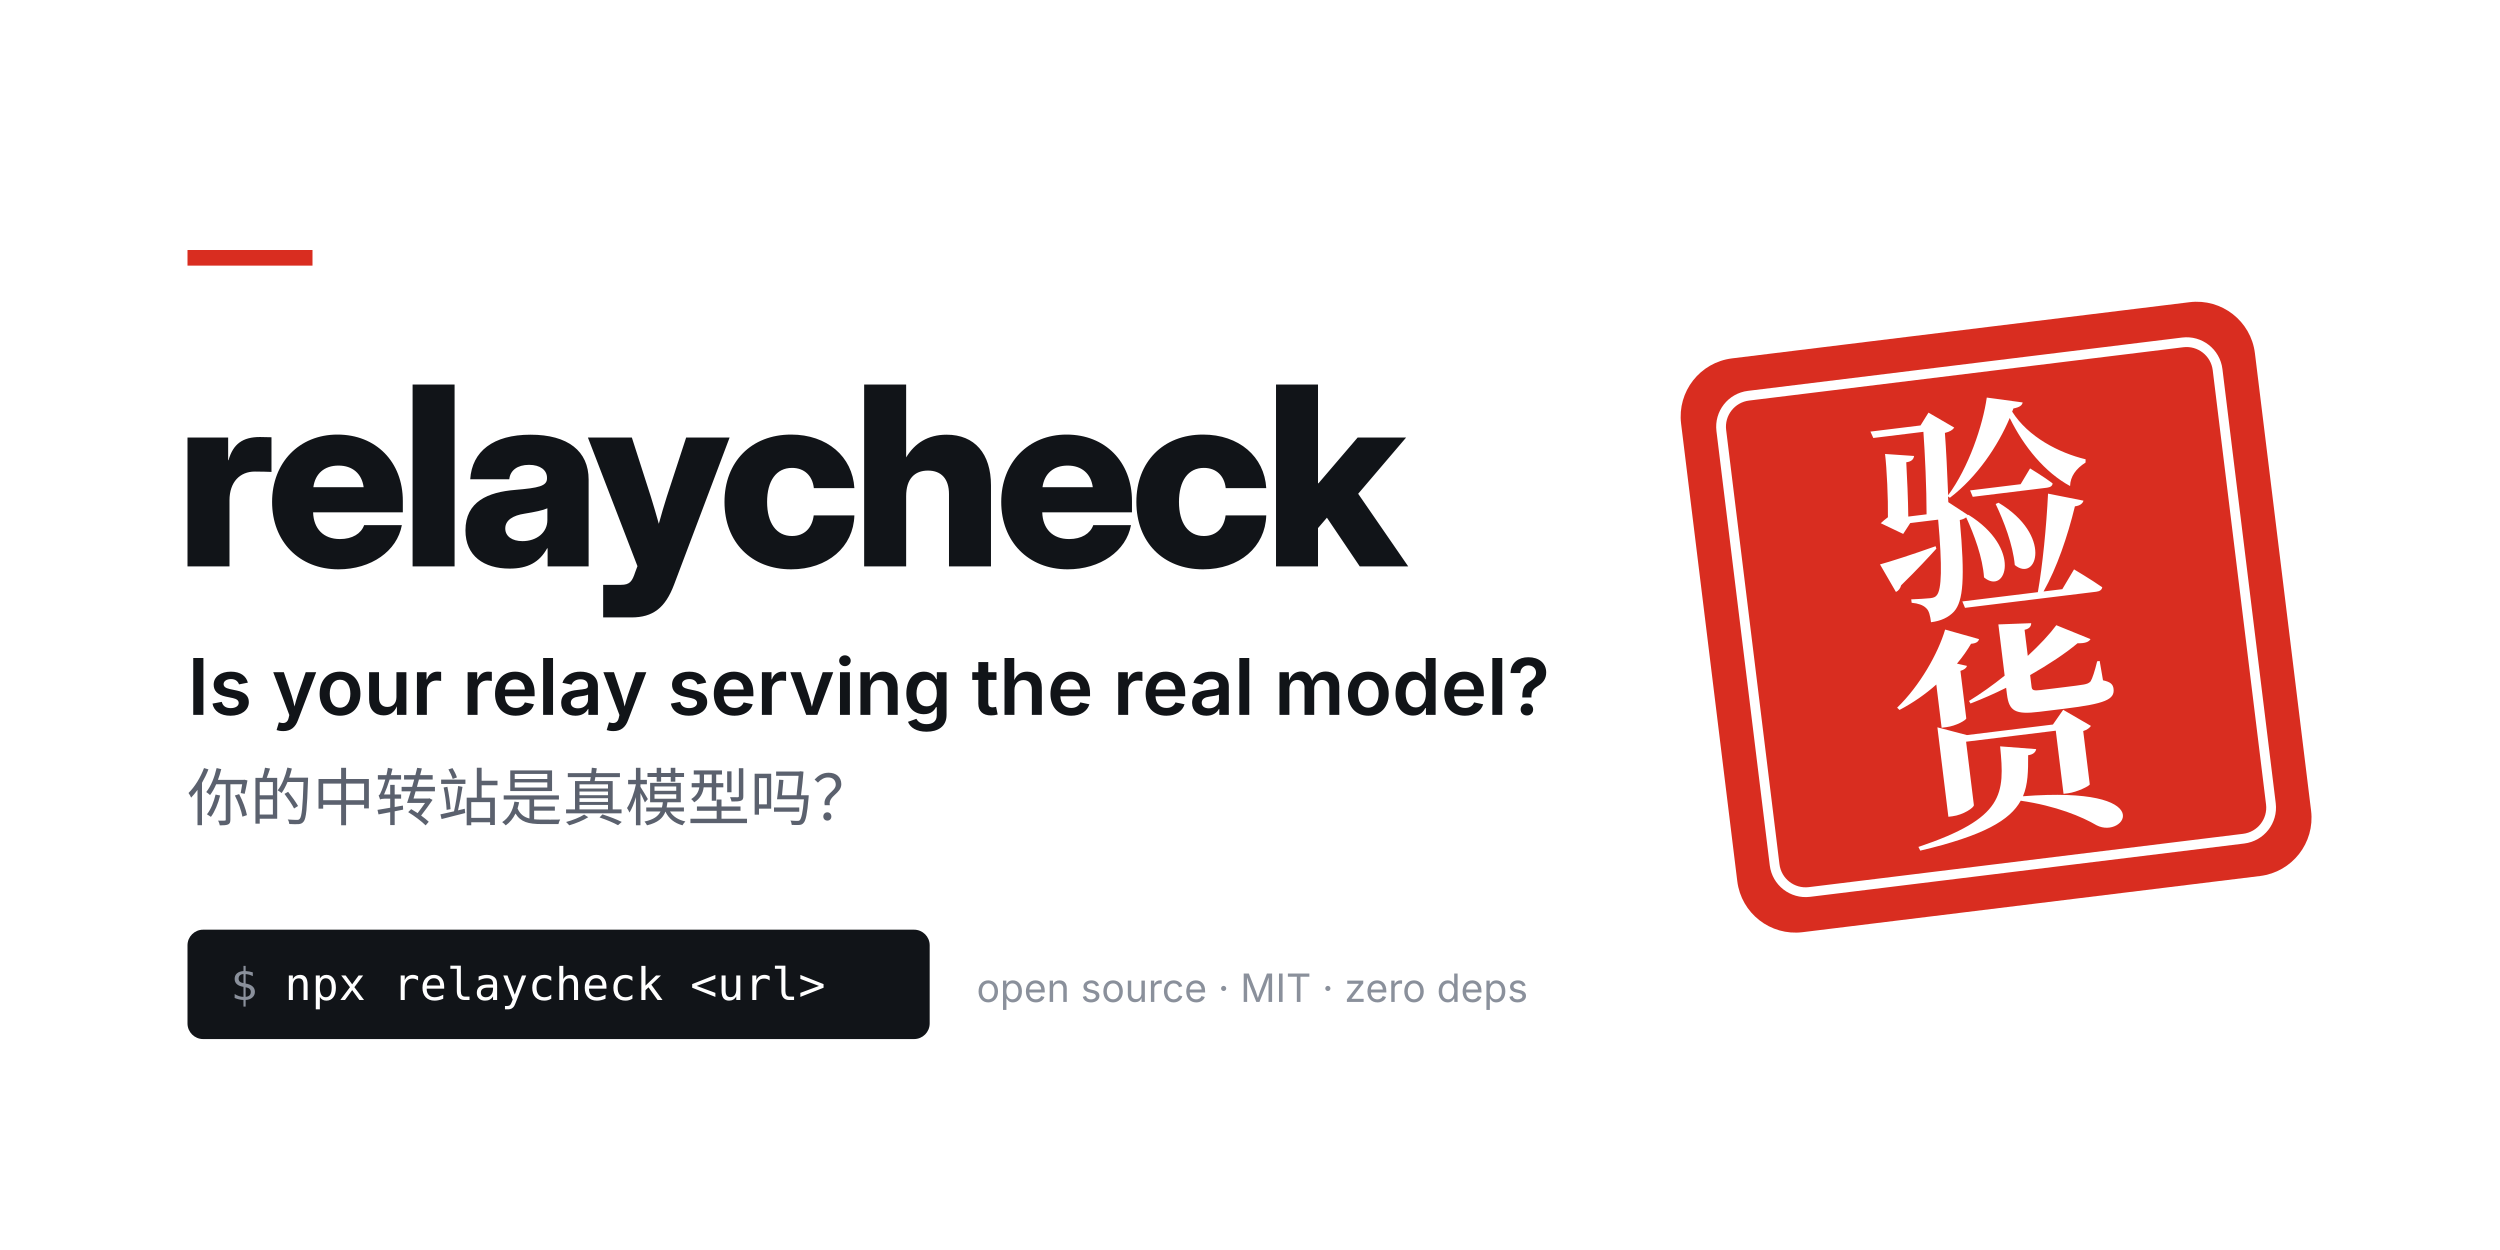
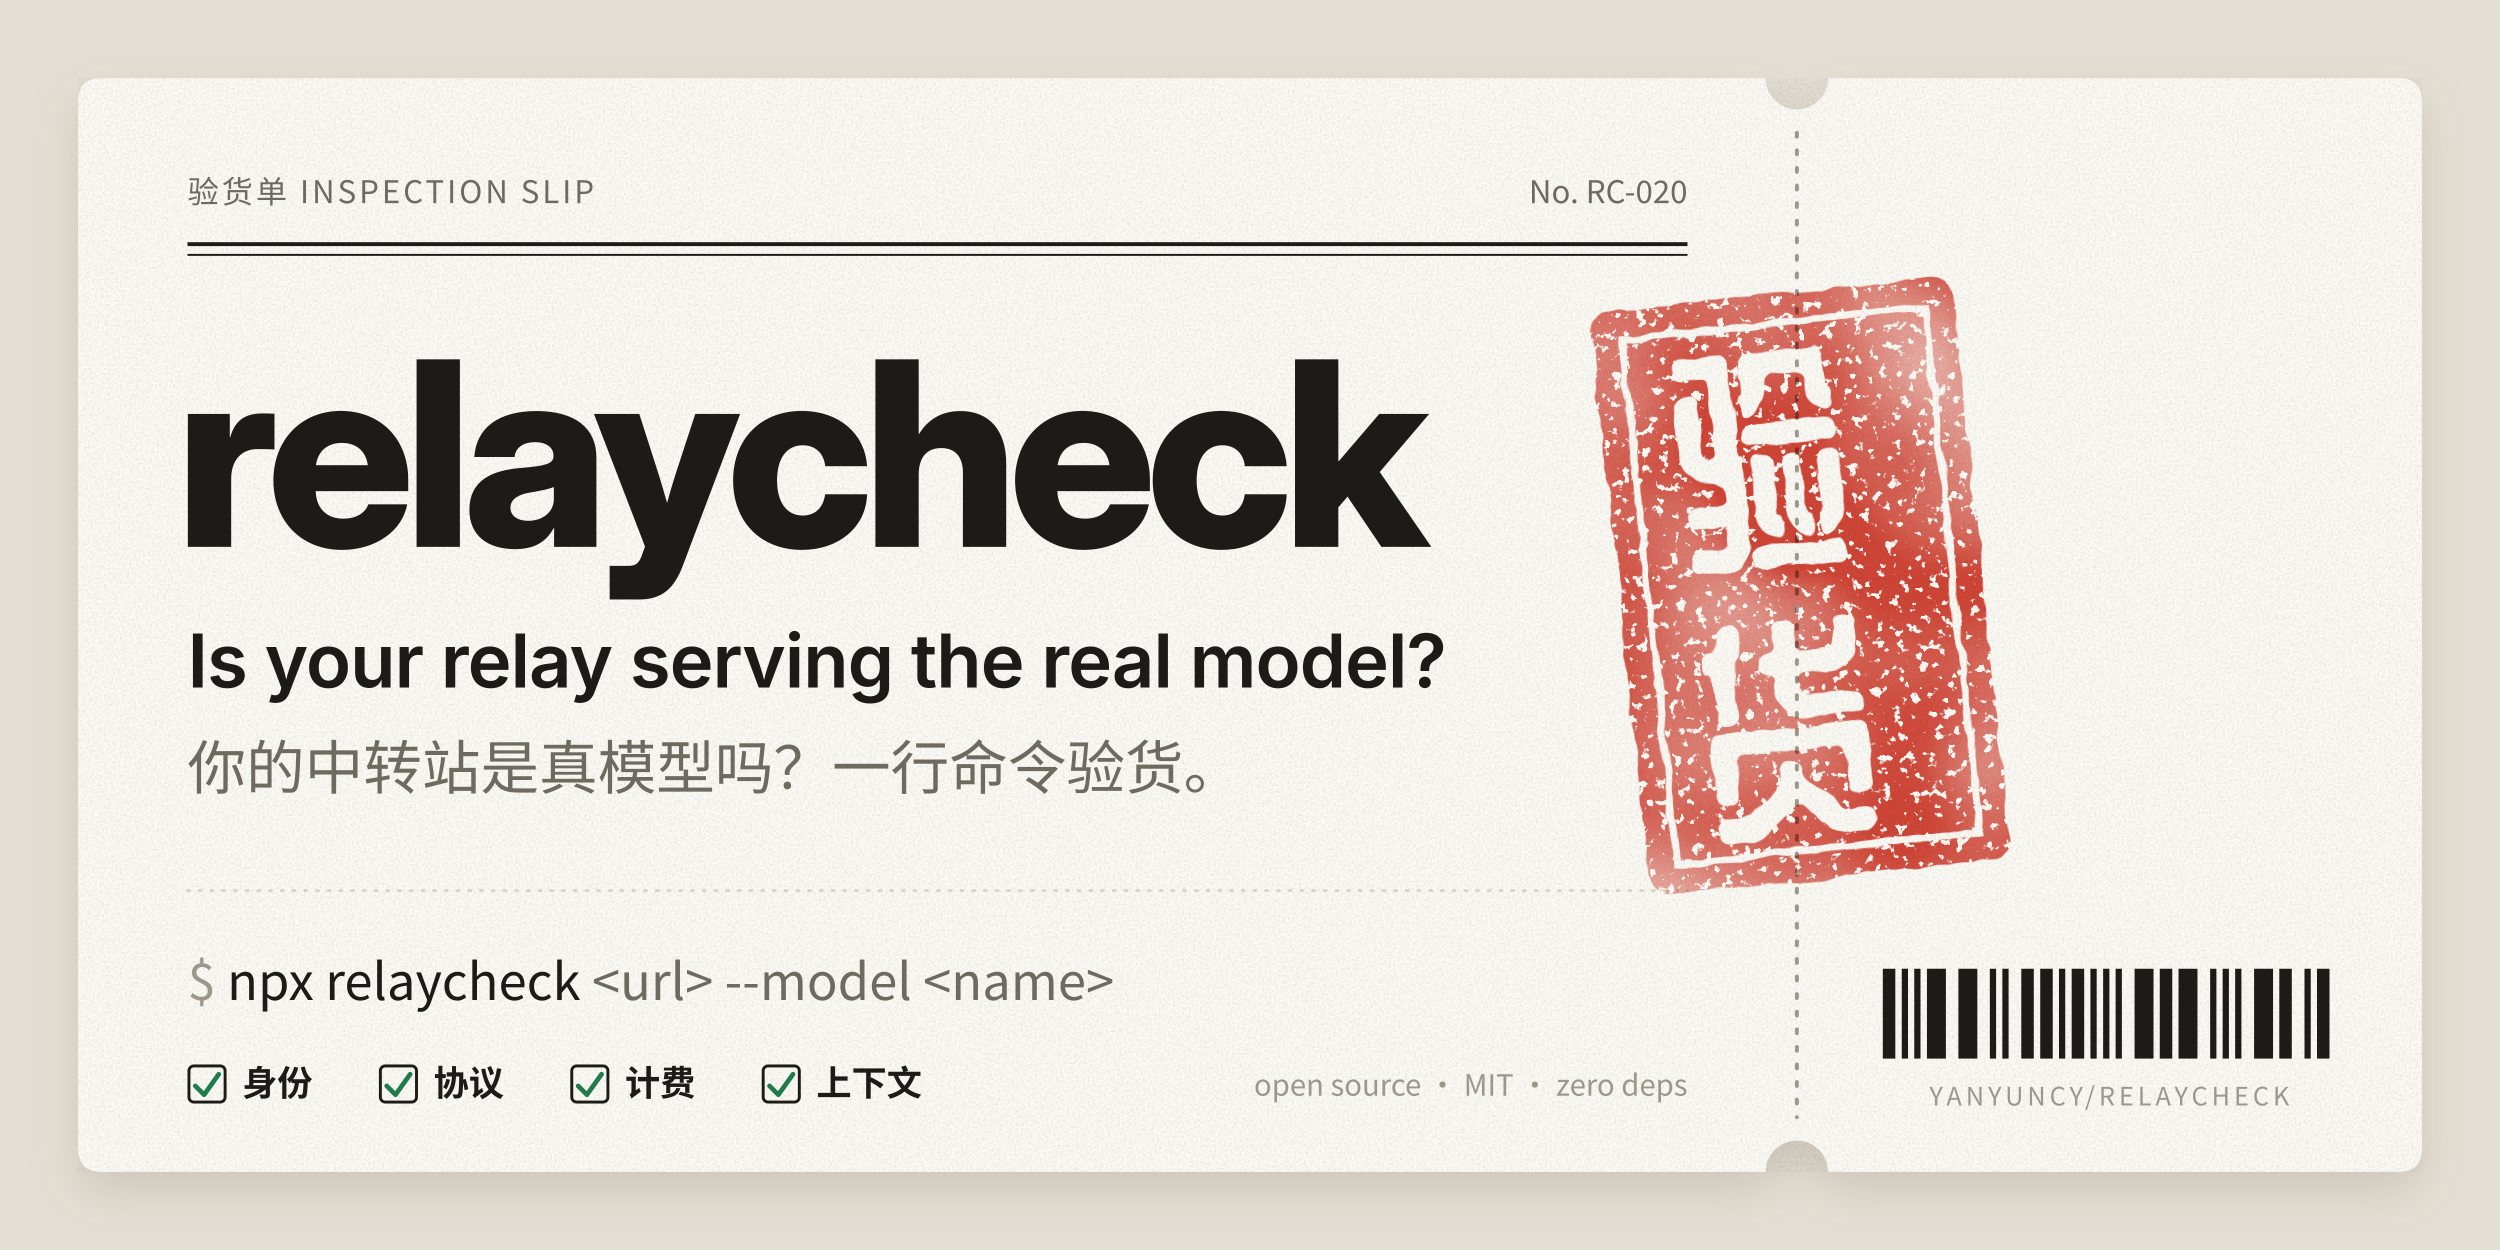
- <svg xmlns="http://www.w3.org/2000/svg" width="1280" height="640" viewBox="0 0 1280 640" font-family="Inter, system-ui, -apple-system, 'Segoe UI', 'PingFang SC', 'Hiragino Sans GB', 'Microsoft YaHei', 'Noto Sans CJK SC', 'Noto Sans SC', 'Source Han Sans SC', 'WenQuanYi Micro Hei', Roboto, 'Helvetica Neue', Arial, sans-serif">
-   <rect width="1280" height="640" fill="#ffffff" />
-   <rect x="96" y="128" width="64" height="8" fill="#d92d20" />
-   <text x="90" y="290" font-size="128" font-weight="800" fill="#111418" letter-spacing="-4" font-family="'Inter Display', Inter, system-ui, -apple-system, 'Segoe UI', 'PingFang SC', 'Hiragino Sans GB', 'Microsoft YaHei', 'Noto Sans CJK SC', 'Noto Sans SC', 'Source Han Sans SC', 'WenQuanYi Micro Hei', Roboto, 'Helvetica Neue', Arial, sans-serif">relaycheck</text>
-   <text x="96" y="366" font-size="40" font-weight="600" fill="#111418">Is your relay serving the real model?</text>
-   <text x="96" y="420" font-size="32" fill="#5b616e">你的中转站是真模型吗？</text>
-   <g transform="translate(96 476)">
-     <rect width="380" height="56" rx="8" fill="#111418" />
-     <text x="22" y="36" font-size="23" fill="#ffffff" font-family="'JetBrains Mono', 'SF Mono', Menlo, Consolas, 'DejaVu Sans Mono', monospace">
-       <tspan fill="#8a909b">$</tspan> npx relaycheck &lt;url&gt;</text>
+ <svg xmlns="http://www.w3.org/2000/svg" width="1280" height="640" viewBox="0 0 1280 640" font-family="Inter, system-ui, -apple-system, 'Segoe UI', 'PingFang SC', 'Hiragino Sans GB', 'Microsoft YaHei', 'Noto Sans CJK SC', 'Noto Sans SC', 'Source Han Sans SC', sans-serif">
+   <rect width="1280" height="640" fill="#e4dfd4" />
+   <defs>
+     <filter id="ink" x="-8%" y="-8%" width="116%" height="116%" color-interpolation-filters="sRGB">
+       <feTurbulence type="fractalNoise" baseFrequency="0.05" numOctaves="3" seed="11" result="warp" />
+       <feDisplacementMap in="SourceGraphic" in2="warp" scale="5" xChannelSelector="R" yChannelSelector="G" result="edge" />
+       <feTurbulence type="fractalNoise" baseFrequency="0.2" numOctaves="3" seed="12" result="fine" />
+       <feColorMatrix in="fine" type="matrix" values="0 0 0 0 0  0 0 0 0 0  0 0 0 0 0  -14 0 0 0 9.6" result="speck" />
+       <feComposite in="edge" in2="speck" operator="in" result="specked" />
+       <feTurbulence type="fractalNoise" baseFrequency="0.009" numOctaves="2" seed="13" result="blot" />
+       <feColorMatrix in="blot" type="matrix" values="0 0 0 0 0  0 0 0 0 0  0 0 0 0 0  1.6 0 0 0 0.05" result="press" />
+       <feComposite in="specked" in2="press" operator="in" />
+     </filter>
+     <filter id="grain" x="0" y="0" width="100%" height="100%" color-interpolation-filters="sRGB">
+       <feTurbulence type="fractalNoise" baseFrequency="0.85" numOctaves="2" seed="4" stitchTiles="stitch" result="n" />
+       <feColorMatrix in="n" type="matrix" values="0 0 0 0 0  0 0 0 0 0  0 0 0 0 0  0.144 0 0 0 -0.054" />
+     </filter>
+     <filter id="lift" x="-5%" y="-5%" width="110%" height="115%">
+       <feGaussianBlur in="SourceAlpha" stdDeviation="12" />
+       <feOffset dy="10" />
+       <feColorMatrix type="matrix" values="0 0 0 0 0.2  0 0 0 0 0.16  0 0 0 0 0.1  0 0 0 0.22 0" />
+       <feMerge>
+         <feMergeNode />
+         <feMergeNode in="SourceGraphic" />
+       </feMerge>
+     </filter>
+     <mask id="sealmask" maskUnits="userSpaceOnUse" x="-300" y="-300" width="600" height="600">
+       <rect x="-300" y="-300" width="600" height="600" fill="#fff" />
+       <g fill="#000" stroke="#000" stroke-width="3.6" stroke-linejoin="round">
+         <path transform="translate(-60.0 -129.0) scale(0.12)" d="M198 984H93Q78 984 68 974Q58 963 58 949V926Q58 911 68 901Q78 891 93 891H179Q194 891 204 881Q214 871 214 856V826Q214 812 211 802Q208 792 204 792H85Q70 792 60 782Q50 772 50 758L49 734Q49 719 59 709Q69 699 83 699H178Q193 699 203 689Q213 679 213 664V633Q213 618 203 608Q193 598 178 598H158Q144 598 126 591Q109 584 99 574L73 549Q63 539 56 522Q49 504 49 490V266Q49 252 59 242Q69 232 83 232H107Q122 232 132 242Q142 252 142 266V472Q141 487 149 496Q157 505 168 505Q179 505 188 496Q196 488 195 472V195Q195 181 184 171Q174 161 160 161H83Q69 161 59 150Q49 140 49 126V102Q49 88 59 78Q69 67 83 67L253 66Q267 66 277 76Q287 87 287 101V472Q287 486 290 496Q293 506 297 506Q307 506 307 515V875Q307 890 300 907Q293 924 282 933L257 959Q247 970 230 977Q213 984 198 984ZM340 205V193Q338 175 338 168V100Q338 86 349 76Q360 66 374 66H657Q672 66 682 76Q692 86 692 100V205Q692 220 696 230Q699 240 704 240Q709 240 712 250Q716 260 716 275V299Q717 316 710 324Q704 332 693 332Q674 332 649 309L623 283Q613 273 606 256Q598 238 598 224V193Q598 179 588 168Q578 158 564 158H466Q452 158 442 168Q432 179 432 193V224Q432 238 424 256Q417 273 407 283L383 309Q355 332 338 332Q316 332 315 299V275Q315 260 318 250Q322 240 327 240Q333 240 336 230Q340 220 340 205ZM350 367H682Q696 367 706 377Q716 387 716 401V424Q716 439 706 449Q696 459 682 459H350Q336 459 326 449Q315 439 315 424V401Q315 387 326 377Q336 367 350 367ZM427 540V735Q427 750 430 760Q434 770 439 770Q444 770 447 780Q450 790 450 805V829Q450 862 428 862Q409 862 384 837L365 815Q356 803 350 786Q343 769 343 754V540Q343 525 353 515Q363 505 377 505H392Q406 505 416 515Q427 525 427 540ZM558 540V735Q558 750 561 760Q564 770 569 770Q574 770 578 780Q581 790 581 805V829Q581 843 574 853Q568 863 559 863Q551 863 538 856Q526 848 515 837L496 815Q487 803 480 786Q474 769 474 754V540Q474 525 484 515Q495 505 509 505H522Q537 505 548 515Q558 525 558 540ZM668 505H682Q696 505 706 515Q716 525 716 540V754Q716 768 710 786Q703 803 694 815L674 837Q665 848 652 856Q640 863 631 863Q621 863 614 853Q608 843 608 829V805Q608 790 612 780Q615 770 620 770Q625 770 628 760Q632 750 632 735V540Q632 525 642 515Q653 505 668 505ZM682 984H350Q336 984 326 974Q315 963 315 949V926Q315 911 326 901Q336 891 350 891H682Q696 891 706 901Q716 911 716 926V949Q716 963 706 974Q696 984 682 984Z" />
+         <path transform="translate(-60.0 9.0) scale(0.12)" d="M85 448V299Q85 284 80 274Q74 264 66 264Q59 264 54 254Q49 243 49 228V205Q49 191 59 181Q69 171 83 171H87Q101 171 112 160Q122 149 122 135V100Q122 86 132 76Q142 66 156 66H179Q194 66 204 76Q214 86 214 100V153Q214 168 208 184Q203 200 195 208Q187 216 182 230Q178 245 178 260V448Q178 463 168 474Q157 484 143 484H119Q105 484 95 474Q85 463 85 448ZM445 325V355Q445 370 456 380Q466 391 480 391H682Q696 391 706 401Q716 411 716 426V448Q716 463 706 474Q696 484 682 484H461Q446 484 429 476Q412 469 402 458L377 434Q367 422 360 405Q353 388 353 373V325Q353 310 342 300Q332 290 318 290H315Q301 290 290 280Q280 269 280 254V233Q280 219 290 208Q301 198 315 198H318Q332 198 342 188Q353 177 353 163V100Q353 86 363 76Q373 66 388 66H411Q425 66 435 76Q445 86 445 100V163Q445 177 456 188Q466 198 480 197H588Q603 197 613 187Q623 177 623 163V100Q623 86 634 76Q644 66 659 66H682Q696 66 706 76Q716 86 716 100V181Q716 195 709 212Q702 230 692 241L667 265Q656 276 639 283Q622 290 607 290H480Q466 290 456 300Q445 310 445 325ZM107 827H83Q69 827 59 817Q49 807 49 793V559Q49 544 59 534Q69 524 83 524H682Q696 524 706 534Q716 544 716 559V793Q716 807 706 817Q696 827 682 827H659Q644 827 634 817Q623 807 623 793V651Q623 637 613 626Q603 616 588 616H177Q162 616 152 626Q142 637 142 651V793Q142 807 132 817Q122 827 107 827ZM682 984H585Q571 984 552 978Q534 971 522 962L410 865Q400 854 383 854Q367 854 356 865L245 962Q232 971 214 978Q197 984 183 984H86Q71 984 61 974Q51 963 51 949V926Q51 911 61 901Q71 891 86 891H143Q157 891 175 884Q193 878 204 868L310 774Q321 763 329 746Q337 729 337 714V698Q337 683 347 673Q357 663 371 663H394Q408 663 418 673Q429 683 429 698V713Q429 728 436 745Q444 762 456 771L563 868Q574 878 592 884Q610 891 624 891H682Q696 891 706 901Q716 911 716 926V949Q716 963 706 974Q696 984 682 984Z" />
+       </g>
+       <rect x="-78.0" y="-135.0" width="156.0" height="270.0" fill="none" stroke="#000" stroke-width="3.6" />
+     </mask>
+   </defs>
+   <path d="M52 40H904A16 16 0 0 0 936 40H1228Q1240 40 1240 52V588Q1240 600 1228 600H936A16 16 0 0 0 904 600H52Q40 600 40 588V52Q40 40 52 40Z" fill="#fbf9f4" filter="url(#lift)" />
+   <path d="M52 40H904A16 16 0 0 0 936 40H1228Q1240 40 1240 52V588Q1240 600 1228 600H936A16 16 0 0 0 904 600H52Q40 600 40 588V52Q40 40 52 40Z" fill="#000" filter="url(#grain)" />
+   <path d="M920 68V572" stroke="#9d978b" stroke-width="2" stroke-dasharray="2 7" stroke-linecap="round" />
+   <text x="96" y="104" font-size="16" fill="#6f6a60" font-family="'JetBrains Mono', 'SF Mono', Menlo, Consolas, 'PingFang SC', 'Hiragino Sans GB', 'Microsoft YaHei', 'Noto Sans CJK SC', 'Noto Sans SC', 'Source Han Sans SC', monospace" letter-spacing="1.5">验货单  INSPECTION SLIP</text>
+   <text x="864" y="104" font-size="16" fill="#6f6a60" font-family="'JetBrains Mono', 'SF Mono', Menlo, Consolas, 'PingFang SC', 'Hiragino Sans GB', 'Microsoft YaHei', 'Noto Sans CJK SC', 'Noto Sans SC', 'Source Han Sans SC', monospace" text-anchor="end">No. RC-020</text>
+   <rect x="96" y="124" width="768" height="2" fill="#1c1b18" />
+   <rect x="96" y="130" width="768" height="1" fill="#1c1b18" />
+   <text x="90" y="280" font-size="132" font-weight="800" fill="#1c1b18" letter-spacing="-5" font-family="'Inter Display', Inter, system-ui, -apple-system, 'Segoe UI', 'PingFang SC', 'Hiragino Sans GB', 'Microsoft YaHei', 'Noto Sans CJK SC', 'Noto Sans SC', 'Source Han Sans SC', sans-serif">relaycheck</text>
+   <text x="96" y="352" font-size="38" font-weight="600" fill="#1c1b18" letter-spacing="-0.5">Is your relay serving the real model?</text>
+   <text x="96" y="404" font-size="30" fill="#6f6a60">你的中转站是真模型吗？一行命令验货。</text>
+   <path d="M96 456H864" stroke="#d9d3c6" stroke-width="1.5" stroke-dasharray="1 5" stroke-linecap="round" />
+   <text x="96" y="512" font-size="26" fill="#1c1b18" font-family="'JetBrains Mono', 'SF Mono', Menlo, Consolas, 'PingFang SC', 'Hiragino Sans GB', 'Microsoft YaHei', 'Noto Sans CJK SC', 'Noto Sans SC', 'Source Han Sans SC', monospace">
+     <tspan fill="#9d978b">$</tspan> npx relaycheck <tspan fill="#6f6a60">&lt;url&gt; --model &lt;name&gt;</tspan>
+   </text>
+   <rect x="96.75" y="545.75" width="18.5" height="18.5" rx="2.5" fill="none" stroke="#1c1b18" stroke-width="1.5" />
+   <path d="M100 556L104.5 560.5L112 550" fill="none" stroke="#1f7a4c" stroke-width="2.4" stroke-linecap="round" stroke-linejoin="round" />
+   <text x="124" y="561" font-size="18" font-weight="600" fill="#1c1b18">身份</text>
+   <rect x="194.75" y="545.75" width="18.5" height="18.5" rx="2.5" fill="none" stroke="#1c1b18" stroke-width="1.5" />
+   <path d="M198 556L202.5 560.5L210 550" fill="none" stroke="#1f7a4c" stroke-width="2.4" stroke-linecap="round" stroke-linejoin="round" />
+   <text x="222" y="561" font-size="18" font-weight="600" fill="#1c1b18">协议</text>
+   <rect x="292.75" y="545.75" width="18.5" height="18.5" rx="2.5" fill="none" stroke="#1c1b18" stroke-width="1.5" />
+   <path d="M296 556L300.5 560.5L308 550" fill="none" stroke="#1f7a4c" stroke-width="2.4" stroke-linecap="round" stroke-linejoin="round" />
+   <text x="320" y="561" font-size="18" font-weight="600" fill="#1c1b18">计费</text>
+   <rect x="390.75" y="545.75" width="18.5" height="18.5" rx="2.5" fill="none" stroke="#1c1b18" stroke-width="1.5" />
+   <path d="M394 556L398.5 560.5L406 550" fill="none" stroke="#1f7a4c" stroke-width="2.4" stroke-linecap="round" stroke-linejoin="round" />
+   <text x="418" y="561" font-size="18" font-weight="600" fill="#1c1b18">上下文</text>
+   <text x="864" y="561" font-size="15" fill="#9d978b" font-family="'JetBrains Mono', 'SF Mono', Menlo, Consolas, 'PingFang SC', 'Hiragino Sans GB', 'Microsoft YaHei', 'Noto Sans CJK SC', 'Noto Sans SC', 'Source Han Sans SC', monospace" text-anchor="end">open source · MIT · zero deps</text>
+   <g fill="#1c1b18">
+     <rect x="964.0" y="496" width="6.4" height="46" />
+     <rect x="973.7" y="496" width="3.2" height="46" />
+     <rect x="980.1" y="496" width="3.2" height="46" />
+     <rect x="986.6" y="496" width="9.7" height="46" />
+     <rect x="1002.7" y="496" width="9.7" height="46" />
+     <rect x="1018.8" y="496" width="3.2" height="46" />
+     <rect x="1025.2" y="496" width="3.2" height="46" />
+     <rect x="1034.9" y="496" width="6.4" height="46" />
+     <rect x="1044.6" y="496" width="6.4" height="46" />
+     <rect x="1054.2" y="496" width="3.2" height="46" />
+     <rect x="1060.7" y="496" width="6.4" height="46" />
+     <rect x="1070.3" y="496" width="3.2" height="46" />
+     <rect x="1076.8" y="496" width="3.2" height="46" />
+     <rect x="1083.2" y="496" width="3.2" height="46" />
+     <rect x="1092.9" y="496" width="9.7" height="46" />
+     <rect x="1105.8" y="496" width="6.4" height="46" />
+     <rect x="1115.4" y="496" width="9.7" height="46" />
+     <rect x="1131.6" y="496" width="3.2" height="46" />
+     <rect x="1138.0" y="496" width="3.2" height="46" />
+     <rect x="1144.4" y="496" width="3.2" height="46" />
+     <rect x="1154.1" y="496" width="9.7" height="46" />
+     <rect x="1167.0" y="496" width="6.4" height="46" />
+     <rect x="1179.9" y="496" width="3.2" height="46" />
+     <rect x="1186.3" y="496" width="6.4" height="46" />
  </g>
-   <text x="500" y="513" font-size="20" fill="#8a909b">open source · MIT · zero deps</text>
-   <g transform="translate(1022 316) rotate(-7)">
-     <rect x="-148" y="-148" width="296" height="296" rx="30" fill="#d92d20" />
-     <rect x="-128" y="-128" width="256" height="256" rx="16" fill="none" stroke="#ffffff" stroke-width="5" />
-     <text x="0" y="-12" font-size="118" font-weight="900" fill="#ffffff" text-anchor="middle" font-family="'Songti SC', STSong, SimSun, 'Noto Serif CJK SC', 'Source Han Serif SC', serif">验</text>
-     <text x="0" y="104" font-size="118" font-weight="900" fill="#ffffff" text-anchor="middle" font-family="'Songti SC', STSong, SimSun, 'Noto Serif CJK SC', 'Source Han Serif SC', serif">货</text>
+   <text x="1080.0" y="566" font-size="13" fill="#9d978b" font-family="'JetBrains Mono', 'SF Mono', Menlo, Consolas, 'PingFang SC', 'Hiragino Sans GB', 'Microsoft YaHei', 'Noto Sans CJK SC', 'Noto Sans SC', 'Source Han Sans SC', monospace" text-anchor="middle" letter-spacing="2">YANYUNCY/RELAYCHECK</text>
+   <g transform="translate(922 300) rotate(-6)">
+     <g filter="url(#ink)" opacity="0.93" style="mix-blend-mode:multiply">
+       <rect x="-93.0" y="-150.0" width="186.0" height="300.0" rx="10.5" fill="#cf3a2b" mask="url(#sealmask)" />
+     </g>
  </g>
</svg>
